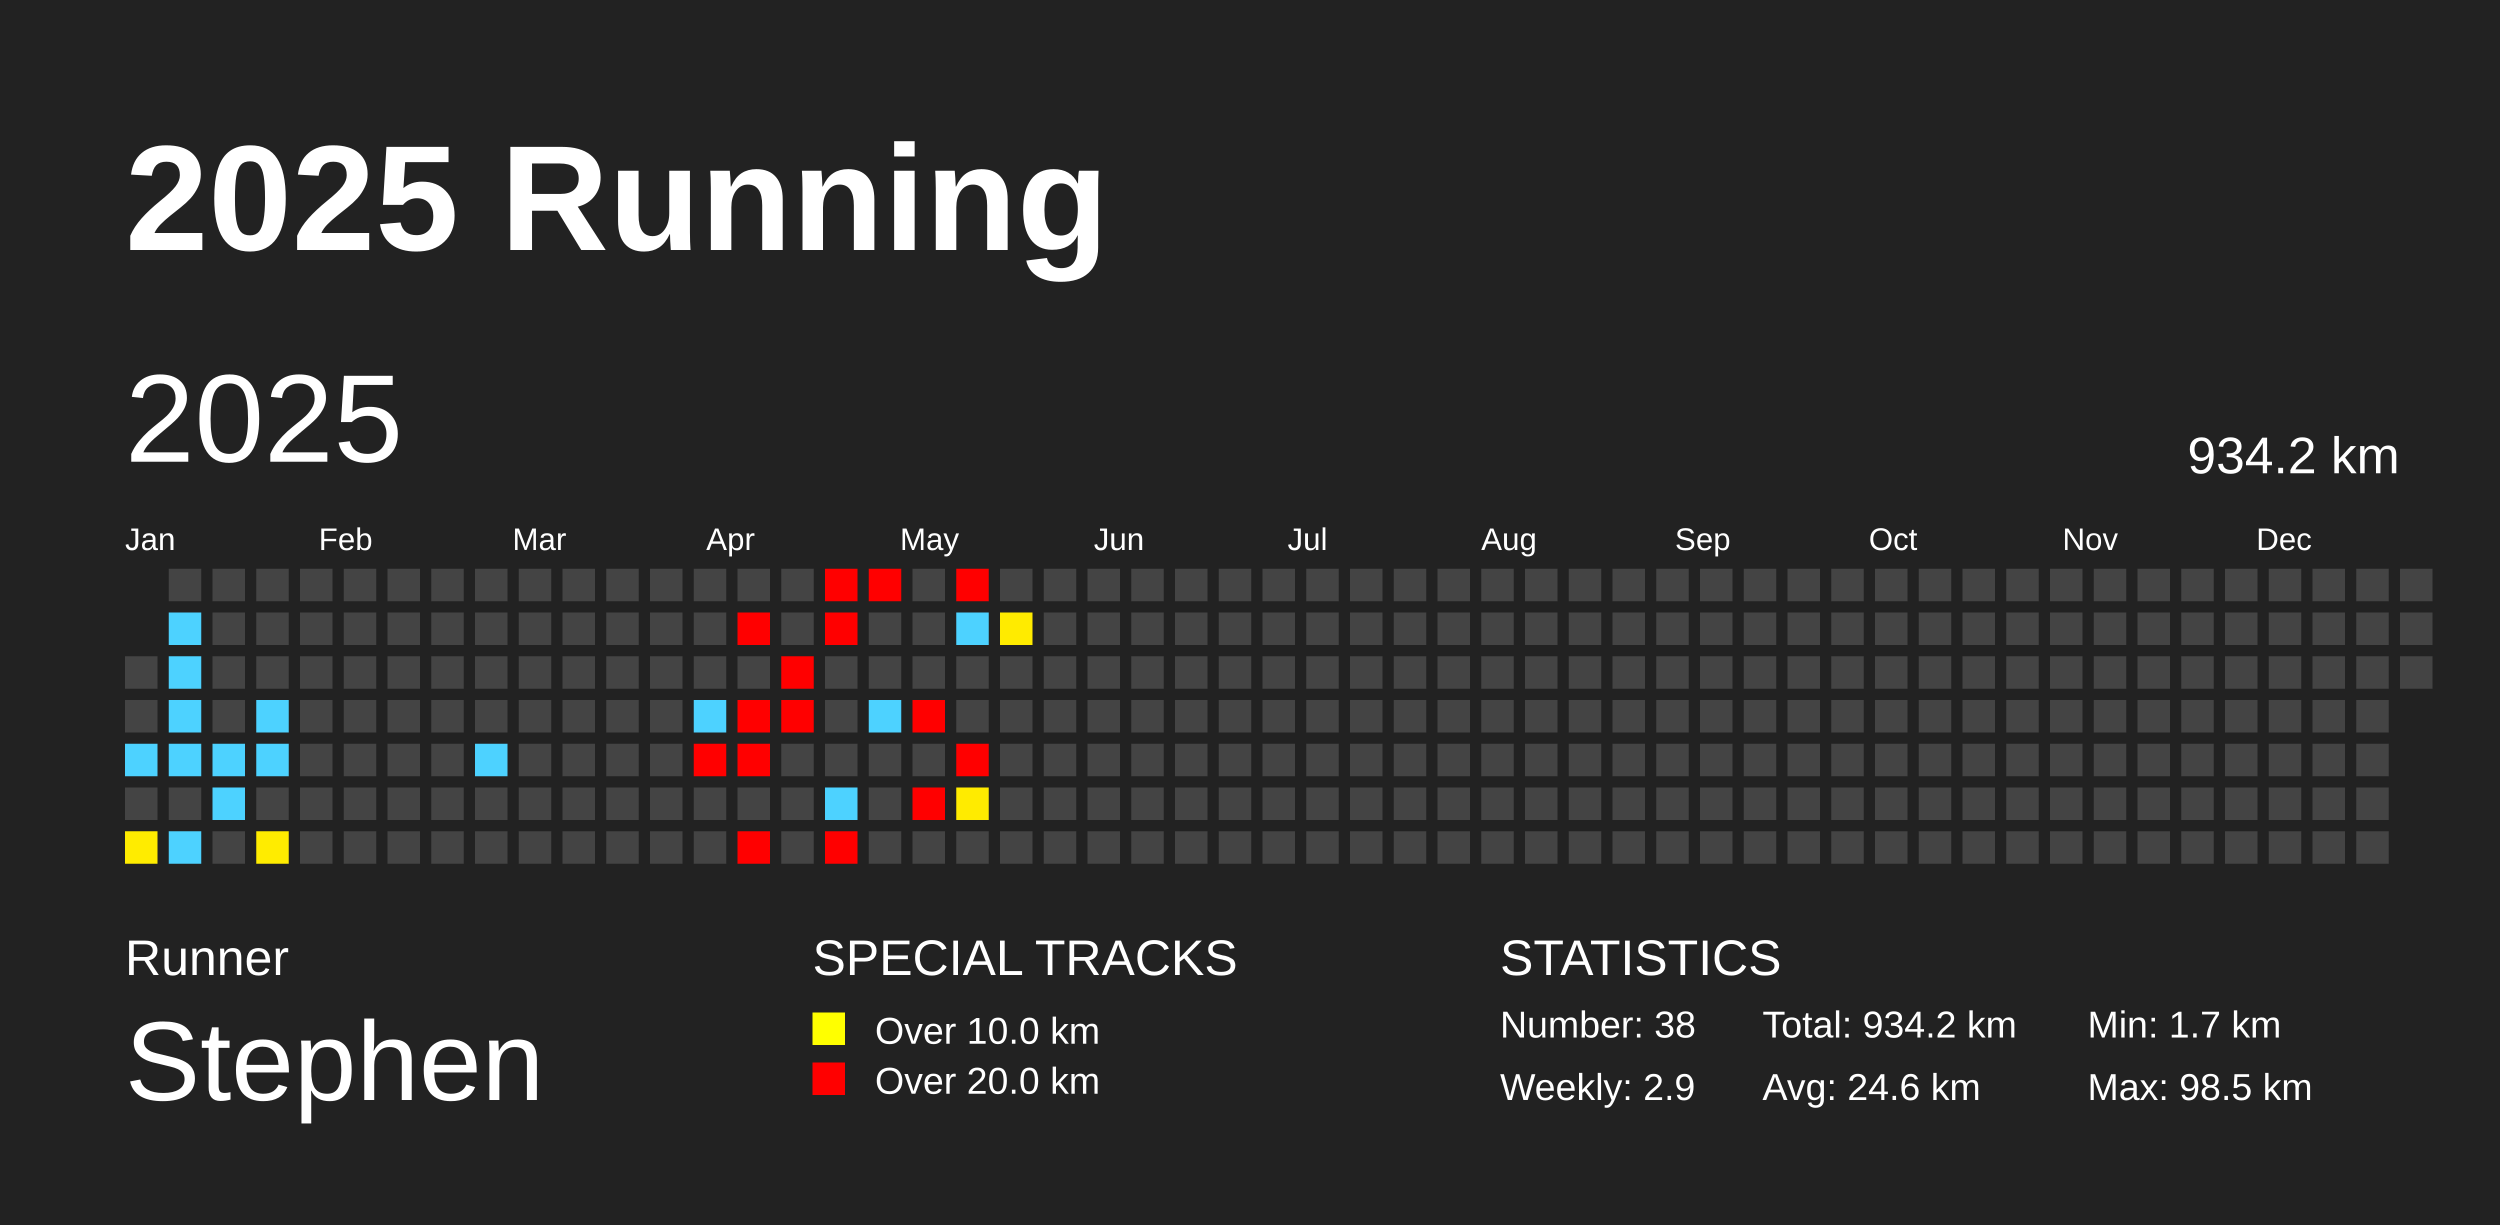
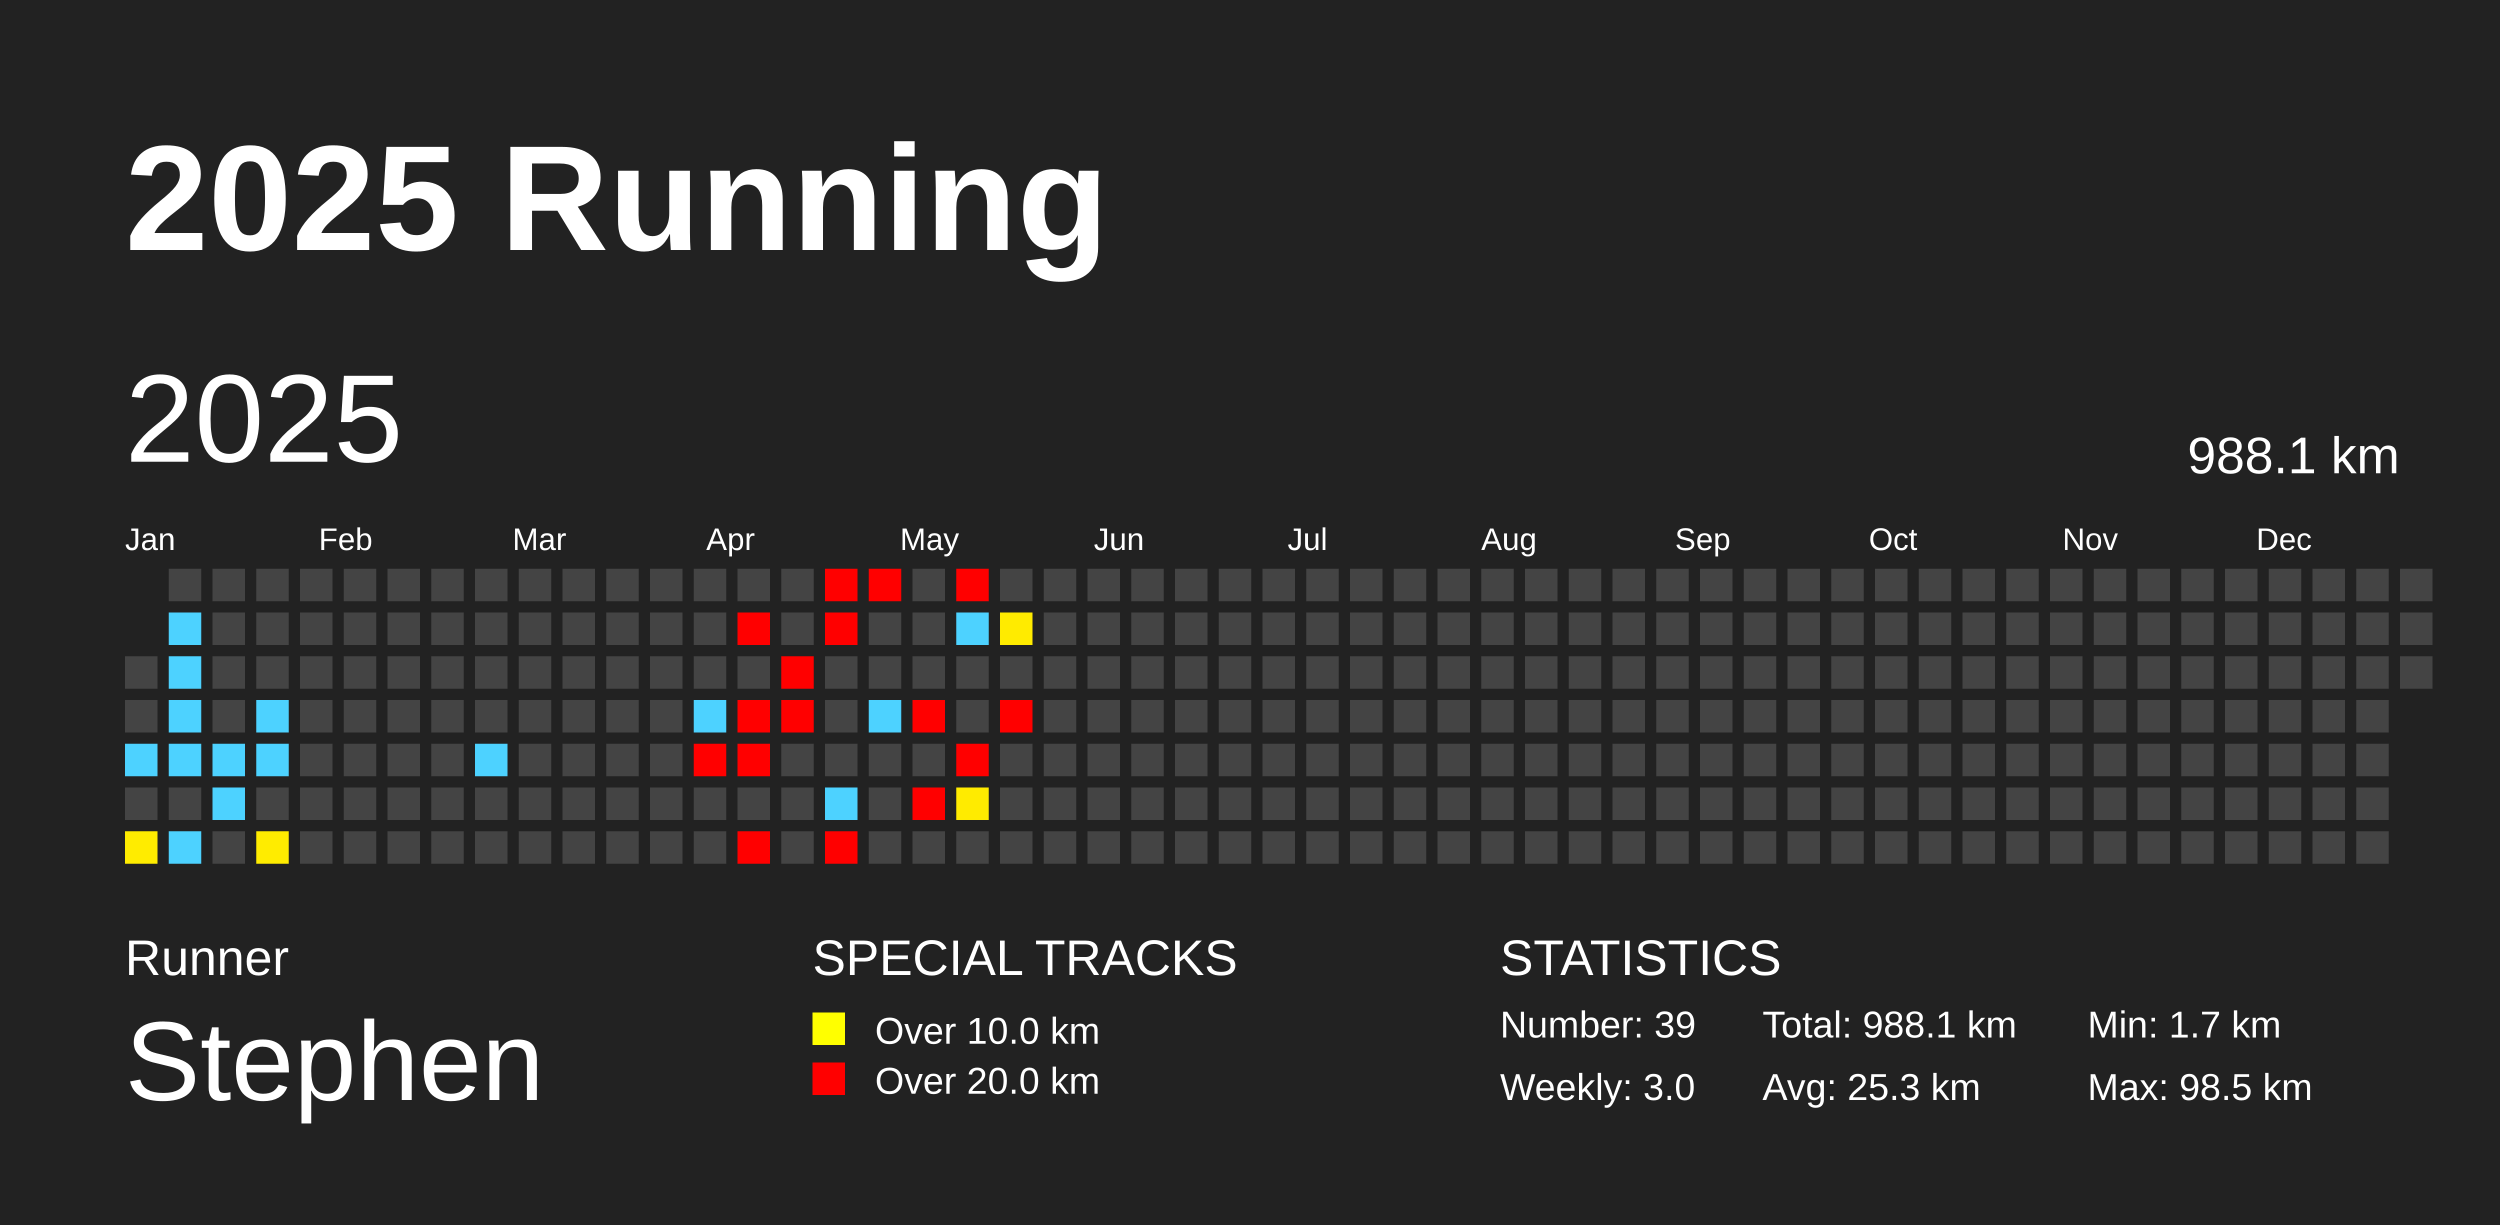
<svg xmlns="http://www.w3.org/2000/svg" baseProfile="full" height="98mm" version="1.1" viewBox="0,0,200,98" width="200mm">
  <defs />
  <rect fill="#222222" height="98" width="200" x="0" y="0" />
  <text fill="#FFFFFF" style="font-size:12px; font-family:Arial; font-weight:bold;" x="10" y="20">2025 Running</text>
  <text fill="#FFFFFF" style="font-size:4px; font-family:Arial" x="10" y="78">Runner</text>
  <text fill="#FFFFFF" style="font-size:9px; font-family:Arial" x="10" y="88">Stephen</text>
  <text fill="#FFFFFF" style="font-size:4px; font-family:Arial" x="65" y="78">SPECIAL TRACKS</text>
  <rect fill="yellow" height="2.6" width="2.6" x="65" y="81" />
  <text fill="#FFFFFF" style="font-size:3px; font-family:Arial" x="70" y="83.5">Over 10.0 km</text>
  <rect fill="red" height="2.6" width="2.6" x="65" y="85" />
  <text fill="#FFFFFF" style="font-size:3px; font-family:Arial" x="70" y="87.5">Over 20.0 km</text>
  <text fill="#FFFFFF" style="font-size:4px; font-family:Arial" x="120" y="78">STATISTICS</text>
-   <text fill="#FFFFFF" style="font-size:3px; font-family:Arial" x="120" y="83">Number: 38</text>
-   <text fill="#FFFFFF" style="font-size:3px; font-family:Arial" x="120" y="88">Weekly: 2.9</text>
-   <text fill="#FFFFFF" style="font-size:3px; font-family:Arial" x="141" y="83">Total: 934.2 km</text>
-   <text fill="#FFFFFF" style="font-size:3px; font-family:Arial" x="141" y="88">Avg: 24.6 km</text>
+   <text fill="#FFFFFF" style="font-size:3px; font-family:Arial" x="120" y="83">Number: 39</text>
+   <text fill="#FFFFFF" style="font-size:3px; font-family:Arial" x="120" y="88">Weekly: 3.0</text>
+   <text fill="#FFFFFF" style="font-size:3px; font-family:Arial" x="141" y="83">Total: 988.1 km</text>
+   <text fill="#FFFFFF" style="font-size:3px; font-family:Arial" x="141" y="88">Avg: 25.3 km</text>
  <text fill="#FFFFFF" style="font-size:3px; font-family:Arial" x="167" y="83">Min: 1.7 km</text>
  <text fill="#FFFFFF" style="font-size:3px; font-family:Arial" x="167" y="88">Max: 98.5 km</text>
  <text dominant-baseline="hanging" fill="#FFFFFF" style="font-size:10.0px; font-family:Arial;" x="10" y="30">2025</text>
-   <text dominant-baseline="hanging" fill="#FFFFFF" style="font-size:4.125px; font-family:Arial;" x="175" y="35">934.2 km</text>
+   <text dominant-baseline="hanging" fill="#FFFFFF" style="font-size:4.125px; font-family:Arial;" x="175" y="35">988.1 km</text>
  <text fill="#FFFFFF" style="font-size:2.5px; font-family:Arial" x="10.0" y="44">Jan</text>
  <text fill="#FFFFFF" style="font-size:2.5px; font-family:Arial" x="25.5" y="44">Feb</text>
  <text fill="#FFFFFF" style="font-size:2.5px; font-family:Arial" x="41.0" y="44">Mar</text>
  <text fill="#FFFFFF" style="font-size:2.5px; font-family:Arial" x="56.5" y="44">Apr</text>
  <text fill="#FFFFFF" style="font-size:2.5px; font-family:Arial" x="72.0" y="44">May</text>
  <text fill="#FFFFFF" style="font-size:2.5px; font-family:Arial" x="87.5" y="44">Jun</text>
  <text fill="#FFFFFF" style="font-size:2.5px; font-family:Arial" x="103.0" y="44">Jul</text>
  <text fill="#FFFFFF" style="font-size:2.5px; font-family:Arial" x="118.5" y="44">Aug</text>
  <text fill="#FFFFFF" style="font-size:2.5px; font-family:Arial" x="134.0" y="44">Sep</text>
  <text fill="#FFFFFF" style="font-size:2.5px; font-family:Arial" x="149.5" y="44">Oct</text>
  <text fill="#FFFFFF" style="font-size:2.5px; font-family:Arial" x="165.0" y="44">Nov</text>
  <text fill="#FFFFFF" style="font-size:2.5px; font-family:Arial" x="180.5" y="44">Dec</text>
  <rect fill="#444444" height="2.6" width="2.6" x="10.0" y="52.5" />
  <rect fill="#444444" height="2.6" width="2.6" x="10.0" y="56.0" />
  <rect fill="#4dd2ff" height="2.6" width="2.6" x="10.0" y="59.5" />
  <rect fill="#444444" height="2.6" width="2.6" x="10.0" y="63.0" />
  <rect fill="#ffec00" height="2.6" width="2.6" x="10.0" y="66.5" />
  <rect fill="#444444" height="2.6" width="2.6" x="13.5" y="45.5" />
  <rect fill="#4dd2ff" height="2.6" width="2.6" x="13.5" y="49.0" />
  <rect fill="#4dd2ff" height="2.6" width="2.6" x="13.5" y="52.5" />
  <rect fill="#4dd2ff" height="2.6" width="2.6" x="13.5" y="56.0" />
  <rect fill="#4dd2ff" height="2.6" width="2.6" x="13.5" y="59.5" />
  <rect fill="#444444" height="2.6" width="2.6" x="13.5" y="63.0" />
  <rect fill="#4dd2ff" height="2.6" width="2.6" x="13.5" y="66.5" />
  <rect fill="#444444" height="2.6" width="2.6" x="17.0" y="45.5" />
  <rect fill="#444444" height="2.6" width="2.6" x="17.0" y="49.0" />
  <rect fill="#444444" height="2.6" width="2.6" x="17.0" y="52.5" />
  <rect fill="#444444" height="2.6" width="2.6" x="17.0" y="56.0" />
  <rect fill="#4dd2ff" height="2.6" width="2.6" x="17.0" y="59.5" />
  <rect fill="#4dd2ff" height="2.6" width="2.6" x="17.0" y="63.0" />
  <rect fill="#444444" height="2.6" width="2.6" x="17.0" y="66.5" />
  <rect fill="#444444" height="2.6" width="2.6" x="20.5" y="45.5" />
  <rect fill="#444444" height="2.6" width="2.6" x="20.5" y="49.0" />
  <rect fill="#444444" height="2.6" width="2.6" x="20.5" y="52.5" />
  <rect fill="#4dd2ff" height="2.6" width="2.6" x="20.5" y="56.0" />
  <rect fill="#4dd2ff" height="2.6" width="2.6" x="20.5" y="59.5" />
  <rect fill="#444444" height="2.6" width="2.6" x="20.5" y="63.0" />
  <rect fill="#ffec00" height="2.6" width="2.6" x="20.5" y="66.5" />
  <rect fill="#444444" height="2.6" width="2.6" x="24.0" y="45.5" />
  <rect fill="#444444" height="2.6" width="2.6" x="24.0" y="49.0" />
  <rect fill="#444444" height="2.6" width="2.6" x="24.0" y="52.5" />
  <rect fill="#444444" height="2.6" width="2.6" x="24.0" y="56.0" />
  <rect fill="#444444" height="2.6" width="2.6" x="24.0" y="59.5" />
  <rect fill="#444444" height="2.6" width="2.6" x="24.0" y="63.0" />
  <rect fill="#444444" height="2.6" width="2.6" x="24.0" y="66.5" />
  <rect fill="#444444" height="2.6" width="2.6" x="27.5" y="45.5" />
  <rect fill="#444444" height="2.6" width="2.6" x="27.5" y="49.0" />
  <rect fill="#444444" height="2.6" width="2.6" x="27.5" y="52.5" />
  <rect fill="#444444" height="2.6" width="2.6" x="27.5" y="56.0" />
  <rect fill="#444444" height="2.6" width="2.6" x="27.5" y="59.5" />
  <rect fill="#444444" height="2.6" width="2.6" x="27.5" y="63.0" />
  <rect fill="#444444" height="2.6" width="2.6" x="27.5" y="66.5" />
  <rect fill="#444444" height="2.6" width="2.6" x="31.0" y="45.5" />
  <rect fill="#444444" height="2.6" width="2.6" x="31.0" y="49.0" />
  <rect fill="#444444" height="2.6" width="2.6" x="31.0" y="52.5" />
  <rect fill="#444444" height="2.6" width="2.6" x="31.0" y="56.0" />
  <rect fill="#444444" height="2.6" width="2.6" x="31.0" y="59.5" />
  <rect fill="#444444" height="2.6" width="2.6" x="31.0" y="63.0" />
  <rect fill="#444444" height="2.6" width="2.6" x="31.0" y="66.5" />
  <rect fill="#444444" height="2.6" width="2.6" x="34.5" y="45.5" />
  <rect fill="#444444" height="2.6" width="2.6" x="34.5" y="49.0" />
  <rect fill="#444444" height="2.6" width="2.6" x="34.5" y="52.5" />
  <rect fill="#444444" height="2.6" width="2.6" x="34.5" y="56.0" />
  <rect fill="#444444" height="2.6" width="2.6" x="34.5" y="59.5" />
  <rect fill="#444444" height="2.6" width="2.6" x="34.5" y="63.0" />
  <rect fill="#444444" height="2.6" width="2.6" x="34.5" y="66.5" />
  <rect fill="#444444" height="2.6" width="2.6" x="38.0" y="45.5" />
  <rect fill="#444444" height="2.6" width="2.6" x="38.0" y="49.0" />
  <rect fill="#444444" height="2.6" width="2.6" x="38.0" y="52.5" />
  <rect fill="#444444" height="2.6" width="2.6" x="38.0" y="56.0" />
  <rect fill="#4dd2ff" height="2.6" width="2.6" x="38.0" y="59.5" />
  <rect fill="#444444" height="2.6" width="2.6" x="38.0" y="63.0" />
  <rect fill="#444444" height="2.6" width="2.6" x="38.0" y="66.5" />
  <rect fill="#444444" height="2.6" width="2.6" x="41.5" y="45.5" />
  <rect fill="#444444" height="2.6" width="2.6" x="41.5" y="49.0" />
  <rect fill="#444444" height="2.6" width="2.6" x="41.5" y="52.5" />
  <rect fill="#444444" height="2.6" width="2.6" x="41.5" y="56.0" />
  <rect fill="#444444" height="2.6" width="2.6" x="41.5" y="59.5" />
  <rect fill="#444444" height="2.6" width="2.6" x="41.5" y="63.0" />
  <rect fill="#444444" height="2.6" width="2.6" x="41.5" y="66.5" />
  <rect fill="#444444" height="2.6" width="2.6" x="45.0" y="45.5" />
  <rect fill="#444444" height="2.6" width="2.6" x="45.0" y="49.0" />
  <rect fill="#444444" height="2.6" width="2.6" x="45.0" y="52.5" />
  <rect fill="#444444" height="2.6" width="2.6" x="45.0" y="56.0" />
  <rect fill="#444444" height="2.6" width="2.6" x="45.0" y="59.5" />
  <rect fill="#444444" height="2.6" width="2.6" x="45.0" y="63.0" />
  <rect fill="#444444" height="2.6" width="2.6" x="45.0" y="66.5" />
  <rect fill="#444444" height="2.6" width="2.6" x="48.5" y="45.5" />
  <rect fill="#444444" height="2.6" width="2.6" x="48.5" y="49.0" />
  <rect fill="#444444" height="2.6" width="2.6" x="48.5" y="52.5" />
  <rect fill="#444444" height="2.6" width="2.6" x="48.5" y="56.0" />
  <rect fill="#444444" height="2.6" width="2.6" x="48.5" y="59.5" />
  <rect fill="#444444" height="2.6" width="2.6" x="48.5" y="63.0" />
  <rect fill="#444444" height="2.6" width="2.6" x="48.5" y="66.5" />
  <rect fill="#444444" height="2.6" width="2.6" x="52.0" y="45.5" />
  <rect fill="#444444" height="2.6" width="2.6" x="52.0" y="49.0" />
  <rect fill="#444444" height="2.6" width="2.6" x="52.0" y="52.5" />
  <rect fill="#444444" height="2.6" width="2.6" x="52.0" y="56.0" />
  <rect fill="#444444" height="2.6" width="2.6" x="52.0" y="59.5" />
  <rect fill="#444444" height="2.6" width="2.6" x="52.0" y="63.0" />
  <rect fill="#444444" height="2.6" width="2.6" x="52.0" y="66.5" />
  <rect fill="#444444" height="2.6" width="2.6" x="55.5" y="45.5" />
  <rect fill="#444444" height="2.6" width="2.6" x="55.5" y="49.0" />
  <rect fill="#444444" height="2.6" width="2.6" x="55.5" y="52.5" />
  <rect fill="#4dd2ff" height="2.6" width="2.6" x="55.5" y="56.0" />
  <rect fill="red" height="2.6" width="2.6" x="55.5" y="59.5" />
  <rect fill="#444444" height="2.6" width="2.6" x="55.5" y="63.0" />
  <rect fill="#444444" height="2.6" width="2.6" x="55.5" y="66.5" />
  <rect fill="#444444" height="2.6" width="2.6" x="59.0" y="45.5" />
  <rect fill="red" height="2.6" width="2.6" x="59.0" y="49.0" />
  <rect fill="#444444" height="2.6" width="2.6" x="59.0" y="52.5" />
  <rect fill="red" height="2.6" width="2.6" x="59.0" y="56.0" />
  <rect fill="red" height="2.6" width="2.6" x="59.0" y="59.5" />
  <rect fill="#444444" height="2.6" width="2.6" x="59.0" y="63.0" />
  <rect fill="red" height="2.6" width="2.6" x="59.0" y="66.5" />
  <rect fill="#444444" height="2.6" width="2.6" x="62.5" y="45.5" />
  <rect fill="#444444" height="2.6" width="2.6" x="62.5" y="49.0" />
  <rect fill="red" height="2.6" width="2.6" x="62.5" y="52.5" />
  <rect fill="red" height="2.6" width="2.6" x="62.5" y="56.0" />
  <rect fill="#444444" height="2.6" width="2.6" x="62.5" y="59.5" />
  <rect fill="#444444" height="2.6" width="2.6" x="62.5" y="63.0" />
  <rect fill="#444444" height="2.6" width="2.6" x="62.5" y="66.5" />
  <rect fill="red" height="2.6" width="2.6" x="66.0" y="45.5" />
  <rect fill="red" height="2.6" width="2.6" x="66.0" y="49.0" />
  <rect fill="#444444" height="2.6" width="2.6" x="66.0" y="52.5" />
  <rect fill="#444444" height="2.6" width="2.6" x="66.0" y="56.0" />
  <rect fill="#444444" height="2.6" width="2.6" x="66.0" y="59.5" />
  <rect fill="#4dd2ff" height="2.6" width="2.6" x="66.0" y="63.0" />
  <rect fill="red" height="2.6" width="2.6" x="66.0" y="66.5" />
  <rect fill="red" height="2.6" width="2.6" x="69.5" y="45.5" />
  <rect fill="#444444" height="2.6" width="2.6" x="69.5" y="49.0" />
  <rect fill="#444444" height="2.6" width="2.6" x="69.5" y="52.5" />
  <rect fill="#4dd2ff" height="2.6" width="2.6" x="69.5" y="56.0" />
  <rect fill="#444444" height="2.6" width="2.6" x="69.5" y="59.5" />
  <rect fill="#444444" height="2.6" width="2.6" x="69.5" y="63.0" />
  <rect fill="#444444" height="2.6" width="2.6" x="69.5" y="66.5" />
  <rect fill="#444444" height="2.6" width="2.6" x="73.0" y="45.5" />
  <rect fill="#444444" height="2.6" width="2.6" x="73.0" y="49.0" />
  <rect fill="#444444" height="2.6" width="2.6" x="73.0" y="52.5" />
  <rect fill="red" height="2.6" width="2.6" x="73.0" y="56.0" />
  <rect fill="#444444" height="2.6" width="2.6" x="73.0" y="59.5" />
  <rect fill="red" height="2.6" width="2.6" x="73.0" y="63.0" />
  <rect fill="#444444" height="2.6" width="2.6" x="73.0" y="66.5" />
  <rect fill="red" height="2.6" width="2.6" x="76.5" y="45.5" />
  <rect fill="#4dd2ff" height="2.6" width="2.6" x="76.5" y="49.0" />
  <rect fill="#444444" height="2.6" width="2.6" x="76.5" y="52.5" />
  <rect fill="#444444" height="2.6" width="2.6" x="76.5" y="56.0" />
  <rect fill="red" height="2.6" width="2.6" x="76.5" y="59.5" />
  <rect fill="#ffeb00" height="2.6" width="2.6" x="76.5" y="63.0" />
  <rect fill="#444444" height="2.6" width="2.6" x="76.5" y="66.5" />
  <rect fill="#444444" height="2.6" width="2.6" x="80.0" y="45.5" />
  <rect fill="#ffeb00" height="2.6" width="2.6" x="80.0" y="49.0" />
  <rect fill="#444444" height="2.6" width="2.6" x="80.0" y="52.5" />
-   <rect fill="#444444" height="2.6" width="2.6" x="80.0" y="56.0" />
+   <rect fill="red" height="2.6" width="2.6" x="80.0" y="56.0" />
  <rect fill="#444444" height="2.6" width="2.6" x="80.0" y="59.5" />
  <rect fill="#444444" height="2.6" width="2.6" x="80.0" y="63.0" />
  <rect fill="#444444" height="2.6" width="2.6" x="80.0" y="66.5" />
  <rect fill="#444444" height="2.6" width="2.6" x="83.5" y="45.5" />
  <rect fill="#444444" height="2.6" width="2.6" x="83.5" y="49.0" />
  <rect fill="#444444" height="2.6" width="2.6" x="83.5" y="52.5" />
  <rect fill="#444444" height="2.6" width="2.6" x="83.5" y="56.0" />
  <rect fill="#444444" height="2.6" width="2.6" x="83.5" y="59.5" />
  <rect fill="#444444" height="2.6" width="2.6" x="83.5" y="63.0" />
  <rect fill="#444444" height="2.6" width="2.6" x="83.5" y="66.5" />
  <rect fill="#444444" height="2.6" width="2.6" x="87.0" y="45.5" />
  <rect fill="#444444" height="2.6" width="2.6" x="87.0" y="49.0" />
  <rect fill="#444444" height="2.6" width="2.6" x="87.0" y="52.5" />
  <rect fill="#444444" height="2.6" width="2.6" x="87.0" y="56.0" />
  <rect fill="#444444" height="2.6" width="2.6" x="87.0" y="59.5" />
  <rect fill="#444444" height="2.6" width="2.6" x="87.0" y="63.0" />
  <rect fill="#444444" height="2.6" width="2.6" x="87.0" y="66.5" />
  <rect fill="#444444" height="2.6" width="2.6" x="90.5" y="45.5" />
  <rect fill="#444444" height="2.6" width="2.6" x="90.5" y="49.0" />
  <rect fill="#444444" height="2.6" width="2.6" x="90.5" y="52.5" />
  <rect fill="#444444" height="2.6" width="2.6" x="90.5" y="56.0" />
  <rect fill="#444444" height="2.6" width="2.6" x="90.5" y="59.5" />
  <rect fill="#444444" height="2.6" width="2.6" x="90.5" y="63.0" />
  <rect fill="#444444" height="2.6" width="2.6" x="90.5" y="66.5" />
  <rect fill="#444444" height="2.6" width="2.6" x="94.0" y="45.5" />
  <rect fill="#444444" height="2.6" width="2.6" x="94.0" y="49.0" />
  <rect fill="#444444" height="2.6" width="2.6" x="94.0" y="52.5" />
  <rect fill="#444444" height="2.6" width="2.6" x="94.0" y="56.0" />
  <rect fill="#444444" height="2.6" width="2.6" x="94.0" y="59.5" />
  <rect fill="#444444" height="2.6" width="2.6" x="94.0" y="63.0" />
  <rect fill="#444444" height="2.6" width="2.6" x="94.0" y="66.5" />
  <rect fill="#444444" height="2.6" width="2.6" x="97.5" y="45.5" />
  <rect fill="#444444" height="2.6" width="2.6" x="97.5" y="49.0" />
  <rect fill="#444444" height="2.6" width="2.6" x="97.5" y="52.5" />
  <rect fill="#444444" height="2.6" width="2.6" x="97.5" y="56.0" />
  <rect fill="#444444" height="2.6" width="2.6" x="97.5" y="59.5" />
  <rect fill="#444444" height="2.6" width="2.6" x="97.5" y="63.0" />
  <rect fill="#444444" height="2.6" width="2.6" x="97.5" y="66.5" />
  <rect fill="#444444" height="2.6" width="2.6" x="101.0" y="45.5" />
  <rect fill="#444444" height="2.6" width="2.6" x="101.0" y="49.0" />
  <rect fill="#444444" height="2.6" width="2.6" x="101.0" y="52.5" />
  <rect fill="#444444" height="2.6" width="2.6" x="101.0" y="56.0" />
  <rect fill="#444444" height="2.6" width="2.6" x="101.0" y="59.5" />
  <rect fill="#444444" height="2.6" width="2.6" x="101.0" y="63.0" />
  <rect fill="#444444" height="2.6" width="2.6" x="101.0" y="66.5" />
  <rect fill="#444444" height="2.6" width="2.6" x="104.5" y="45.5" />
  <rect fill="#444444" height="2.6" width="2.6" x="104.5" y="49.0" />
  <rect fill="#444444" height="2.6" width="2.6" x="104.5" y="52.5" />
  <rect fill="#444444" height="2.6" width="2.6" x="104.5" y="56.0" />
  <rect fill="#444444" height="2.6" width="2.6" x="104.5" y="59.5" />
  <rect fill="#444444" height="2.6" width="2.6" x="104.5" y="63.0" />
  <rect fill="#444444" height="2.6" width="2.6" x="104.5" y="66.5" />
  <rect fill="#444444" height="2.6" width="2.6" x="108.0" y="45.5" />
  <rect fill="#444444" height="2.6" width="2.6" x="108.0" y="49.0" />
  <rect fill="#444444" height="2.6" width="2.6" x="108.0" y="52.5" />
  <rect fill="#444444" height="2.6" width="2.6" x="108.0" y="56.0" />
  <rect fill="#444444" height="2.6" width="2.6" x="108.0" y="59.5" />
  <rect fill="#444444" height="2.6" width="2.6" x="108.0" y="63.0" />
  <rect fill="#444444" height="2.6" width="2.6" x="108.0" y="66.5" />
  <rect fill="#444444" height="2.6" width="2.6" x="111.5" y="45.5" />
  <rect fill="#444444" height="2.6" width="2.6" x="111.5" y="49.0" />
  <rect fill="#444444" height="2.6" width="2.6" x="111.5" y="52.5" />
  <rect fill="#444444" height="2.6" width="2.6" x="111.5" y="56.0" />
  <rect fill="#444444" height="2.6" width="2.6" x="111.5" y="59.5" />
  <rect fill="#444444" height="2.6" width="2.6" x="111.5" y="63.0" />
  <rect fill="#444444" height="2.6" width="2.6" x="111.5" y="66.5" />
  <rect fill="#444444" height="2.6" width="2.6" x="115.0" y="45.5" />
  <rect fill="#444444" height="2.6" width="2.6" x="115.0" y="49.0" />
  <rect fill="#444444" height="2.6" width="2.6" x="115.0" y="52.5" />
  <rect fill="#444444" height="2.6" width="2.6" x="115.0" y="56.0" />
  <rect fill="#444444" height="2.6" width="2.6" x="115.0" y="59.5" />
  <rect fill="#444444" height="2.6" width="2.6" x="115.0" y="63.0" />
  <rect fill="#444444" height="2.6" width="2.6" x="115.0" y="66.5" />
  <rect fill="#444444" height="2.6" width="2.6" x="118.5" y="45.5" />
  <rect fill="#444444" height="2.6" width="2.6" x="118.5" y="49.0" />
  <rect fill="#444444" height="2.6" width="2.6" x="118.5" y="52.5" />
  <rect fill="#444444" height="2.6" width="2.6" x="118.5" y="56.0" />
  <rect fill="#444444" height="2.6" width="2.6" x="118.5" y="59.5" />
  <rect fill="#444444" height="2.6" width="2.6" x="118.5" y="63.0" />
  <rect fill="#444444" height="2.6" width="2.6" x="118.5" y="66.5" />
  <rect fill="#444444" height="2.6" width="2.6" x="122.0" y="45.5" />
  <rect fill="#444444" height="2.6" width="2.6" x="122.0" y="49.0" />
  <rect fill="#444444" height="2.6" width="2.6" x="122.0" y="52.5" />
  <rect fill="#444444" height="2.6" width="2.6" x="122.0" y="56.0" />
  <rect fill="#444444" height="2.6" width="2.6" x="122.0" y="59.5" />
  <rect fill="#444444" height="2.6" width="2.6" x="122.0" y="63.0" />
  <rect fill="#444444" height="2.6" width="2.6" x="122.0" y="66.5" />
  <rect fill="#444444" height="2.6" width="2.6" x="125.5" y="45.5" />
  <rect fill="#444444" height="2.6" width="2.6" x="125.5" y="49.0" />
  <rect fill="#444444" height="2.6" width="2.6" x="125.5" y="52.5" />
  <rect fill="#444444" height="2.6" width="2.6" x="125.5" y="56.0" />
  <rect fill="#444444" height="2.6" width="2.6" x="125.5" y="59.5" />
  <rect fill="#444444" height="2.6" width="2.6" x="125.5" y="63.0" />
  <rect fill="#444444" height="2.6" width="2.6" x="125.5" y="66.5" />
  <rect fill="#444444" height="2.6" width="2.6" x="129.0" y="45.5" />
  <rect fill="#444444" height="2.6" width="2.6" x="129.0" y="49.0" />
  <rect fill="#444444" height="2.6" width="2.6" x="129.0" y="52.5" />
  <rect fill="#444444" height="2.6" width="2.6" x="129.0" y="56.0" />
  <rect fill="#444444" height="2.6" width="2.6" x="129.0" y="59.5" />
  <rect fill="#444444" height="2.6" width="2.6" x="129.0" y="63.0" />
  <rect fill="#444444" height="2.6" width="2.6" x="129.0" y="66.5" />
  <rect fill="#444444" height="2.6" width="2.6" x="132.5" y="45.5" />
  <rect fill="#444444" height="2.6" width="2.6" x="132.5" y="49.0" />
  <rect fill="#444444" height="2.6" width="2.6" x="132.5" y="52.5" />
  <rect fill="#444444" height="2.6" width="2.6" x="132.5" y="56.0" />
  <rect fill="#444444" height="2.6" width="2.6" x="132.5" y="59.5" />
  <rect fill="#444444" height="2.6" width="2.6" x="132.5" y="63.0" />
  <rect fill="#444444" height="2.6" width="2.6" x="132.5" y="66.5" />
  <rect fill="#444444" height="2.6" width="2.6" x="136.0" y="45.5" />
  <rect fill="#444444" height="2.6" width="2.6" x="136.0" y="49.0" />
  <rect fill="#444444" height="2.6" width="2.6" x="136.0" y="52.5" />
  <rect fill="#444444" height="2.6" width="2.6" x="136.0" y="56.0" />
  <rect fill="#444444" height="2.6" width="2.6" x="136.0" y="59.5" />
  <rect fill="#444444" height="2.6" width="2.6" x="136.0" y="63.0" />
  <rect fill="#444444" height="2.6" width="2.6" x="136.0" y="66.5" />
  <rect fill="#444444" height="2.6" width="2.6" x="139.5" y="45.5" />
  <rect fill="#444444" height="2.6" width="2.6" x="139.5" y="49.0" />
  <rect fill="#444444" height="2.6" width="2.6" x="139.5" y="52.5" />
  <rect fill="#444444" height="2.6" width="2.6" x="139.5" y="56.0" />
  <rect fill="#444444" height="2.6" width="2.6" x="139.5" y="59.5" />
  <rect fill="#444444" height="2.6" width="2.6" x="139.5" y="63.0" />
  <rect fill="#444444" height="2.6" width="2.6" x="139.5" y="66.5" />
  <rect fill="#444444" height="2.6" width="2.6" x="143.0" y="45.5" />
  <rect fill="#444444" height="2.6" width="2.6" x="143.0" y="49.0" />
  <rect fill="#444444" height="2.6" width="2.6" x="143.0" y="52.5" />
  <rect fill="#444444" height="2.6" width="2.6" x="143.0" y="56.0" />
  <rect fill="#444444" height="2.6" width="2.6" x="143.0" y="59.5" />
  <rect fill="#444444" height="2.6" width="2.6" x="143.0" y="63.0" />
  <rect fill="#444444" height="2.6" width="2.6" x="143.0" y="66.5" />
  <rect fill="#444444" height="2.6" width="2.6" x="146.5" y="45.5" />
  <rect fill="#444444" height="2.6" width="2.6" x="146.5" y="49.0" />
  <rect fill="#444444" height="2.6" width="2.6" x="146.5" y="52.5" />
  <rect fill="#444444" height="2.6" width="2.6" x="146.5" y="56.0" />
  <rect fill="#444444" height="2.6" width="2.6" x="146.5" y="59.5" />
  <rect fill="#444444" height="2.6" width="2.6" x="146.5" y="63.0" />
  <rect fill="#444444" height="2.6" width="2.6" x="146.5" y="66.5" />
  <rect fill="#444444" height="2.6" width="2.6" x="150.0" y="45.5" />
  <rect fill="#444444" height="2.6" width="2.6" x="150.0" y="49.0" />
  <rect fill="#444444" height="2.6" width="2.6" x="150.0" y="52.5" />
  <rect fill="#444444" height="2.6" width="2.6" x="150.0" y="56.0" />
  <rect fill="#444444" height="2.6" width="2.6" x="150.0" y="59.5" />
  <rect fill="#444444" height="2.6" width="2.6" x="150.0" y="63.0" />
  <rect fill="#444444" height="2.6" width="2.6" x="150.0" y="66.5" />
  <rect fill="#444444" height="2.6" width="2.6" x="153.5" y="45.5" />
  <rect fill="#444444" height="2.6" width="2.6" x="153.5" y="49.0" />
  <rect fill="#444444" height="2.6" width="2.6" x="153.5" y="52.5" />
  <rect fill="#444444" height="2.6" width="2.6" x="153.5" y="56.0" />
  <rect fill="#444444" height="2.6" width="2.6" x="153.5" y="59.5" />
  <rect fill="#444444" height="2.6" width="2.6" x="153.5" y="63.0" />
  <rect fill="#444444" height="2.6" width="2.6" x="153.5" y="66.5" />
  <rect fill="#444444" height="2.6" width="2.6" x="157.0" y="45.5" />
  <rect fill="#444444" height="2.6" width="2.6" x="157.0" y="49.0" />
  <rect fill="#444444" height="2.6" width="2.6" x="157.0" y="52.5" />
  <rect fill="#444444" height="2.6" width="2.6" x="157.0" y="56.0" />
  <rect fill="#444444" height="2.6" width="2.6" x="157.0" y="59.5" />
  <rect fill="#444444" height="2.6" width="2.6" x="157.0" y="63.0" />
  <rect fill="#444444" height="2.6" width="2.6" x="157.0" y="66.5" />
  <rect fill="#444444" height="2.6" width="2.6" x="160.5" y="45.5" />
  <rect fill="#444444" height="2.6" width="2.6" x="160.5" y="49.0" />
  <rect fill="#444444" height="2.6" width="2.6" x="160.5" y="52.5" />
  <rect fill="#444444" height="2.6" width="2.6" x="160.5" y="56.0" />
  <rect fill="#444444" height="2.6" width="2.6" x="160.5" y="59.5" />
  <rect fill="#444444" height="2.6" width="2.6" x="160.5" y="63.0" />
  <rect fill="#444444" height="2.6" width="2.6" x="160.5" y="66.5" />
  <rect fill="#444444" height="2.6" width="2.6" x="164.0" y="45.5" />
  <rect fill="#444444" height="2.6" width="2.6" x="164.0" y="49.0" />
  <rect fill="#444444" height="2.6" width="2.6" x="164.0" y="52.5" />
  <rect fill="#444444" height="2.6" width="2.6" x="164.0" y="56.0" />
  <rect fill="#444444" height="2.6" width="2.6" x="164.0" y="59.5" />
  <rect fill="#444444" height="2.6" width="2.6" x="164.0" y="63.0" />
  <rect fill="#444444" height="2.6" width="2.6" x="164.0" y="66.5" />
  <rect fill="#444444" height="2.6" width="2.6" x="167.5" y="45.5" />
  <rect fill="#444444" height="2.6" width="2.6" x="167.5" y="49.0" />
  <rect fill="#444444" height="2.6" width="2.6" x="167.5" y="52.5" />
  <rect fill="#444444" height="2.6" width="2.6" x="167.5" y="56.0" />
  <rect fill="#444444" height="2.6" width="2.6" x="167.5" y="59.5" />
  <rect fill="#444444" height="2.6" width="2.6" x="167.5" y="63.0" />
  <rect fill="#444444" height="2.6" width="2.6" x="167.5" y="66.5" />
  <rect fill="#444444" height="2.6" width="2.6" x="171.0" y="45.5" />
  <rect fill="#444444" height="2.6" width="2.6" x="171.0" y="49.0" />
  <rect fill="#444444" height="2.6" width="2.6" x="171.0" y="52.5" />
  <rect fill="#444444" height="2.6" width="2.6" x="171.0" y="56.0" />
  <rect fill="#444444" height="2.6" width="2.6" x="171.0" y="59.5" />
  <rect fill="#444444" height="2.6" width="2.6" x="171.0" y="63.0" />
  <rect fill="#444444" height="2.6" width="2.6" x="171.0" y="66.5" />
  <rect fill="#444444" height="2.6" width="2.6" x="174.5" y="45.5" />
  <rect fill="#444444" height="2.6" width="2.6" x="174.5" y="49.0" />
  <rect fill="#444444" height="2.6" width="2.6" x="174.5" y="52.5" />
  <rect fill="#444444" height="2.6" width="2.6" x="174.5" y="56.0" />
  <rect fill="#444444" height="2.6" width="2.6" x="174.5" y="59.5" />
  <rect fill="#444444" height="2.6" width="2.6" x="174.5" y="63.0" />
  <rect fill="#444444" height="2.6" width="2.6" x="174.5" y="66.5" />
  <rect fill="#444444" height="2.6" width="2.6" x="178.0" y="45.5" />
  <rect fill="#444444" height="2.6" width="2.6" x="178.0" y="49.0" />
  <rect fill="#444444" height="2.6" width="2.6" x="178.0" y="52.5" />
  <rect fill="#444444" height="2.6" width="2.6" x="178.0" y="56.0" />
  <rect fill="#444444" height="2.6" width="2.6" x="178.0" y="59.5" />
  <rect fill="#444444" height="2.6" width="2.6" x="178.0" y="63.0" />
  <rect fill="#444444" height="2.6" width="2.6" x="178.0" y="66.5" />
  <rect fill="#444444" height="2.6" width="2.6" x="181.5" y="45.5" />
  <rect fill="#444444" height="2.6" width="2.6" x="181.5" y="49.0" />
  <rect fill="#444444" height="2.6" width="2.6" x="181.5" y="52.5" />
  <rect fill="#444444" height="2.6" width="2.6" x="181.5" y="56.0" />
  <rect fill="#444444" height="2.6" width="2.6" x="181.5" y="59.5" />
  <rect fill="#444444" height="2.6" width="2.6" x="181.5" y="63.0" />
  <rect fill="#444444" height="2.6" width="2.6" x="181.5" y="66.5" />
  <rect fill="#444444" height="2.6" width="2.6" x="185.0" y="45.5" />
  <rect fill="#444444" height="2.6" width="2.6" x="185.0" y="49.0" />
  <rect fill="#444444" height="2.6" width="2.6" x="185.0" y="52.5" />
  <rect fill="#444444" height="2.6" width="2.6" x="185.0" y="56.0" />
  <rect fill="#444444" height="2.6" width="2.6" x="185.0" y="59.5" />
  <rect fill="#444444" height="2.6" width="2.6" x="185.0" y="63.0" />
  <rect fill="#444444" height="2.6" width="2.6" x="185.0" y="66.5" />
  <rect fill="#444444" height="2.6" width="2.6" x="188.5" y="45.5" />
  <rect fill="#444444" height="2.6" width="2.6" x="188.5" y="49.0" />
  <rect fill="#444444" height="2.6" width="2.6" x="188.5" y="52.5" />
  <rect fill="#444444" height="2.6" width="2.6" x="188.5" y="56.0" />
  <rect fill="#444444" height="2.6" width="2.6" x="188.5" y="59.5" />
  <rect fill="#444444" height="2.6" width="2.6" x="188.5" y="63.0" />
  <rect fill="#444444" height="2.6" width="2.6" x="188.5" y="66.5" />
  <rect fill="#444444" height="2.6" width="2.6" x="192.0" y="45.5" />
  <rect fill="#444444" height="2.6" width="2.6" x="192.0" y="49.0" />
  <rect fill="#444444" height="2.6" width="2.6" x="192.0" y="52.5" />
</svg>
